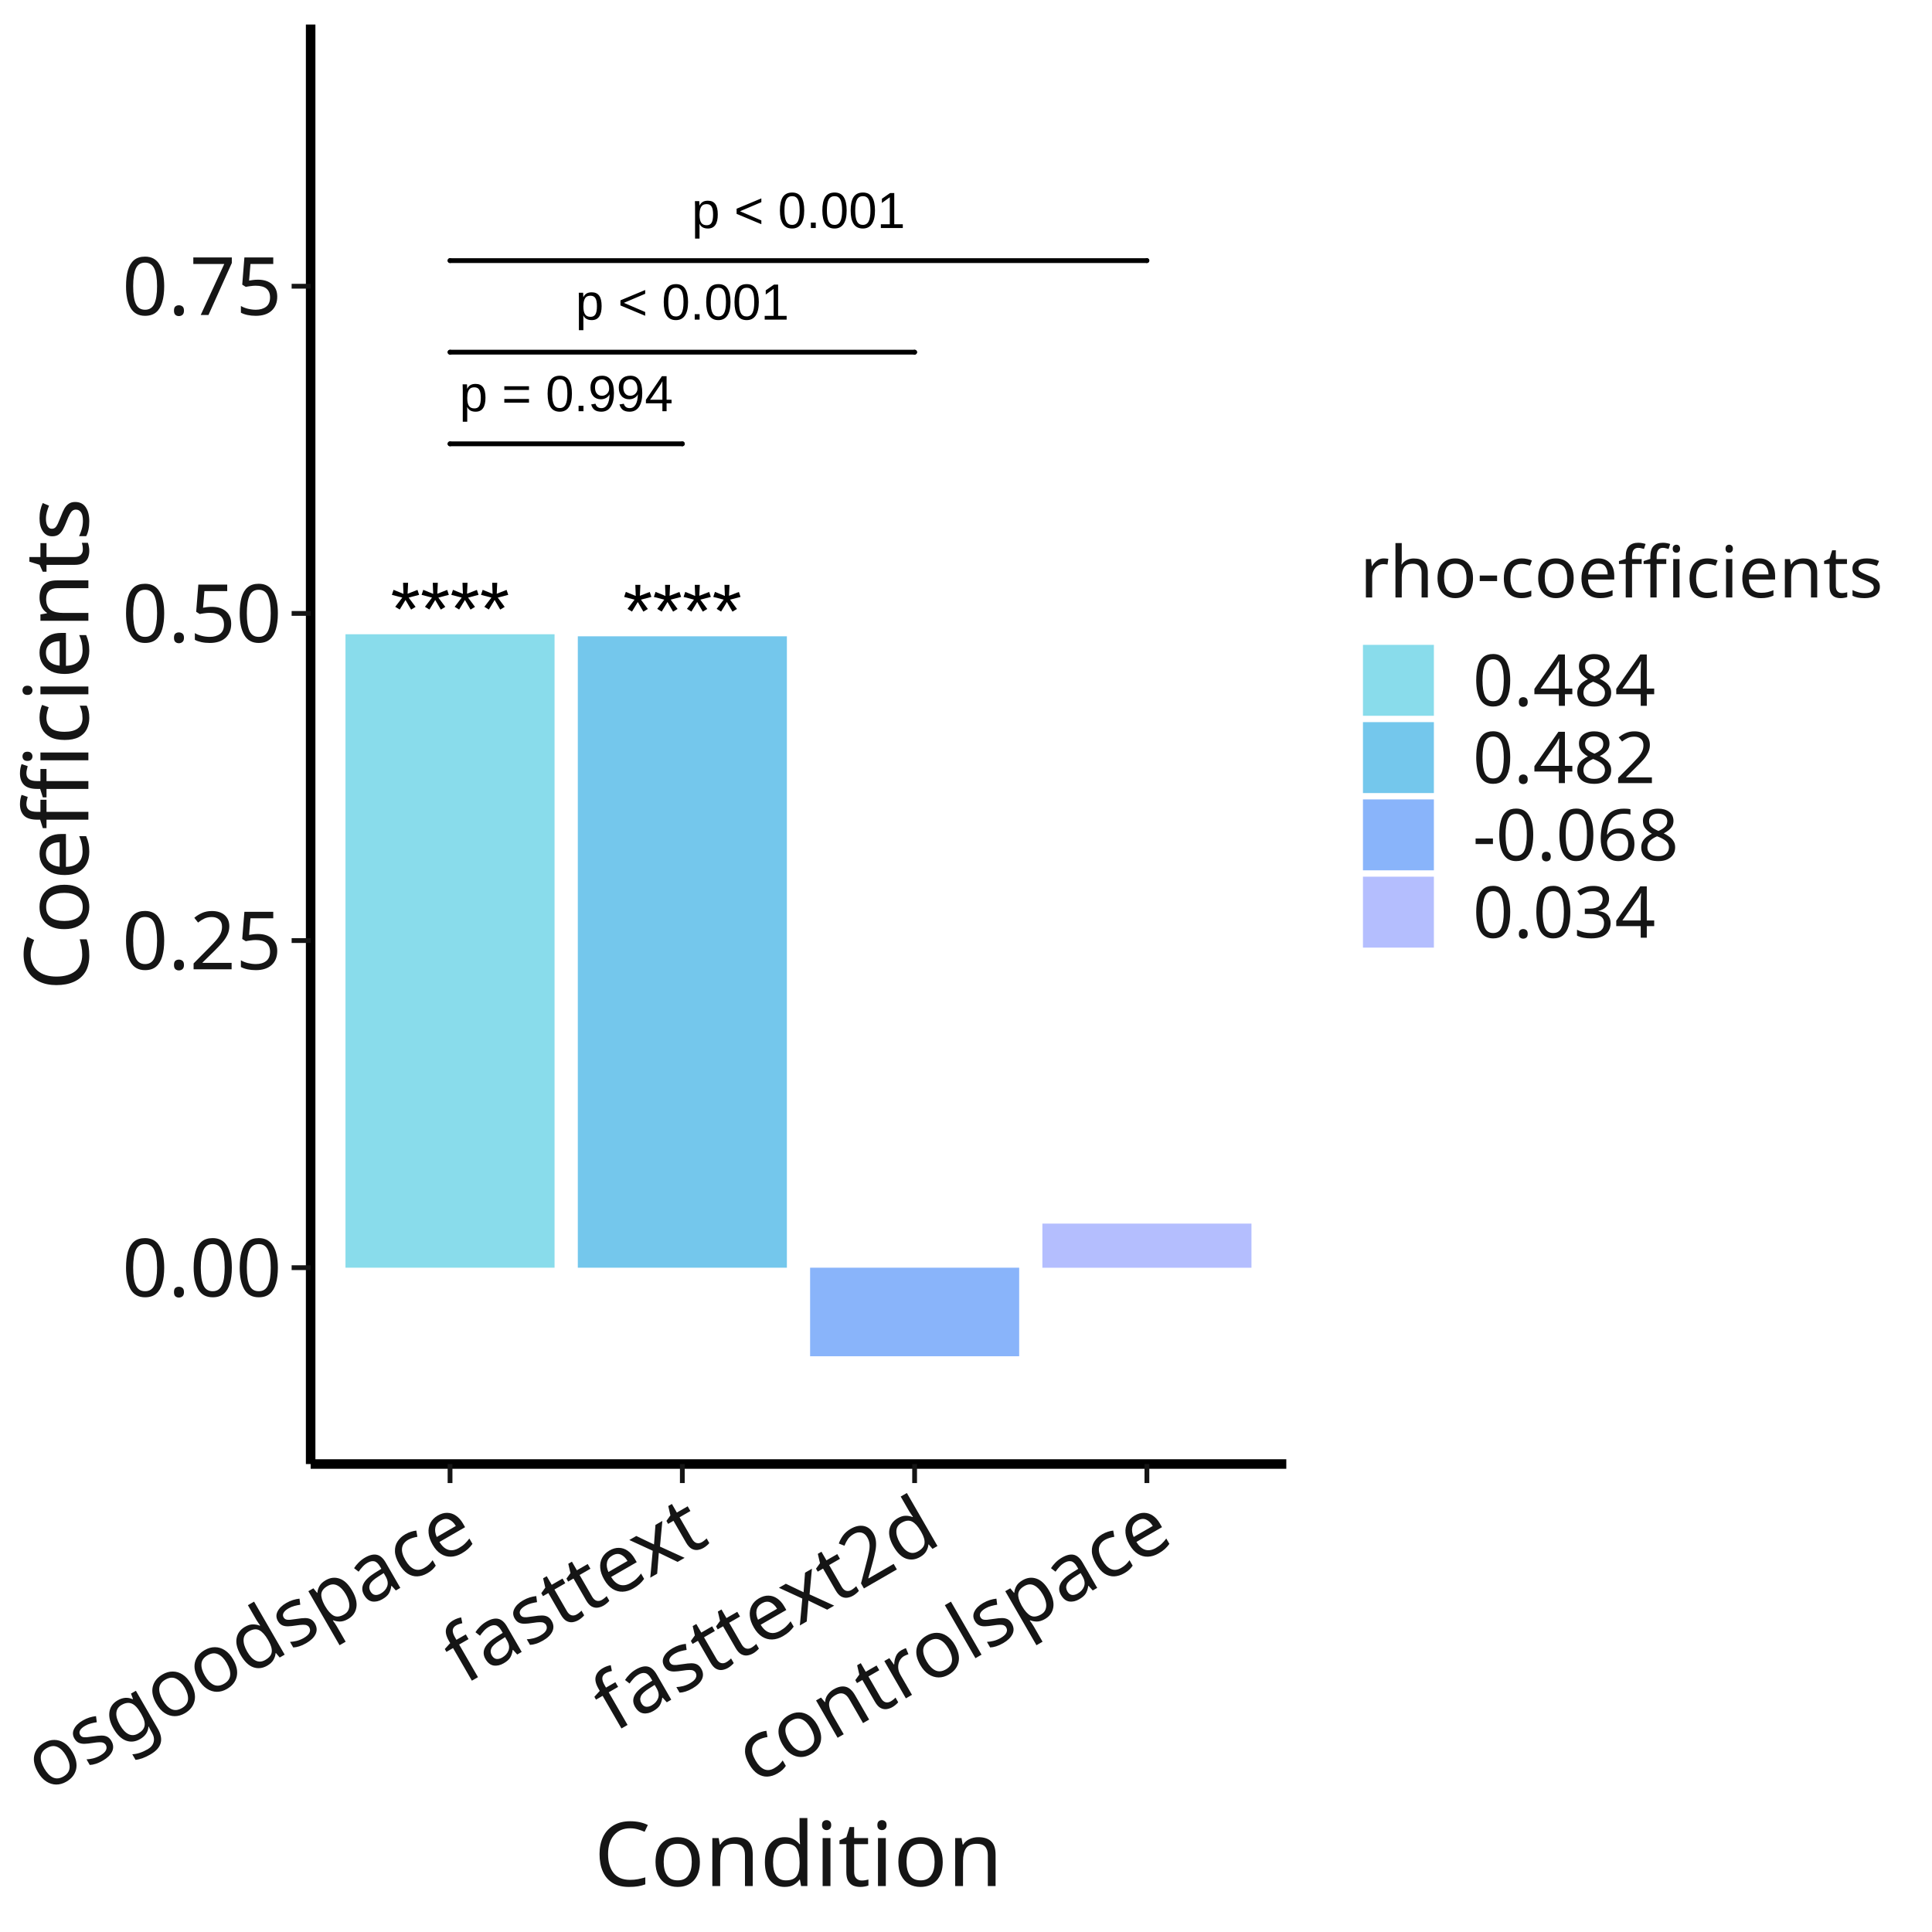
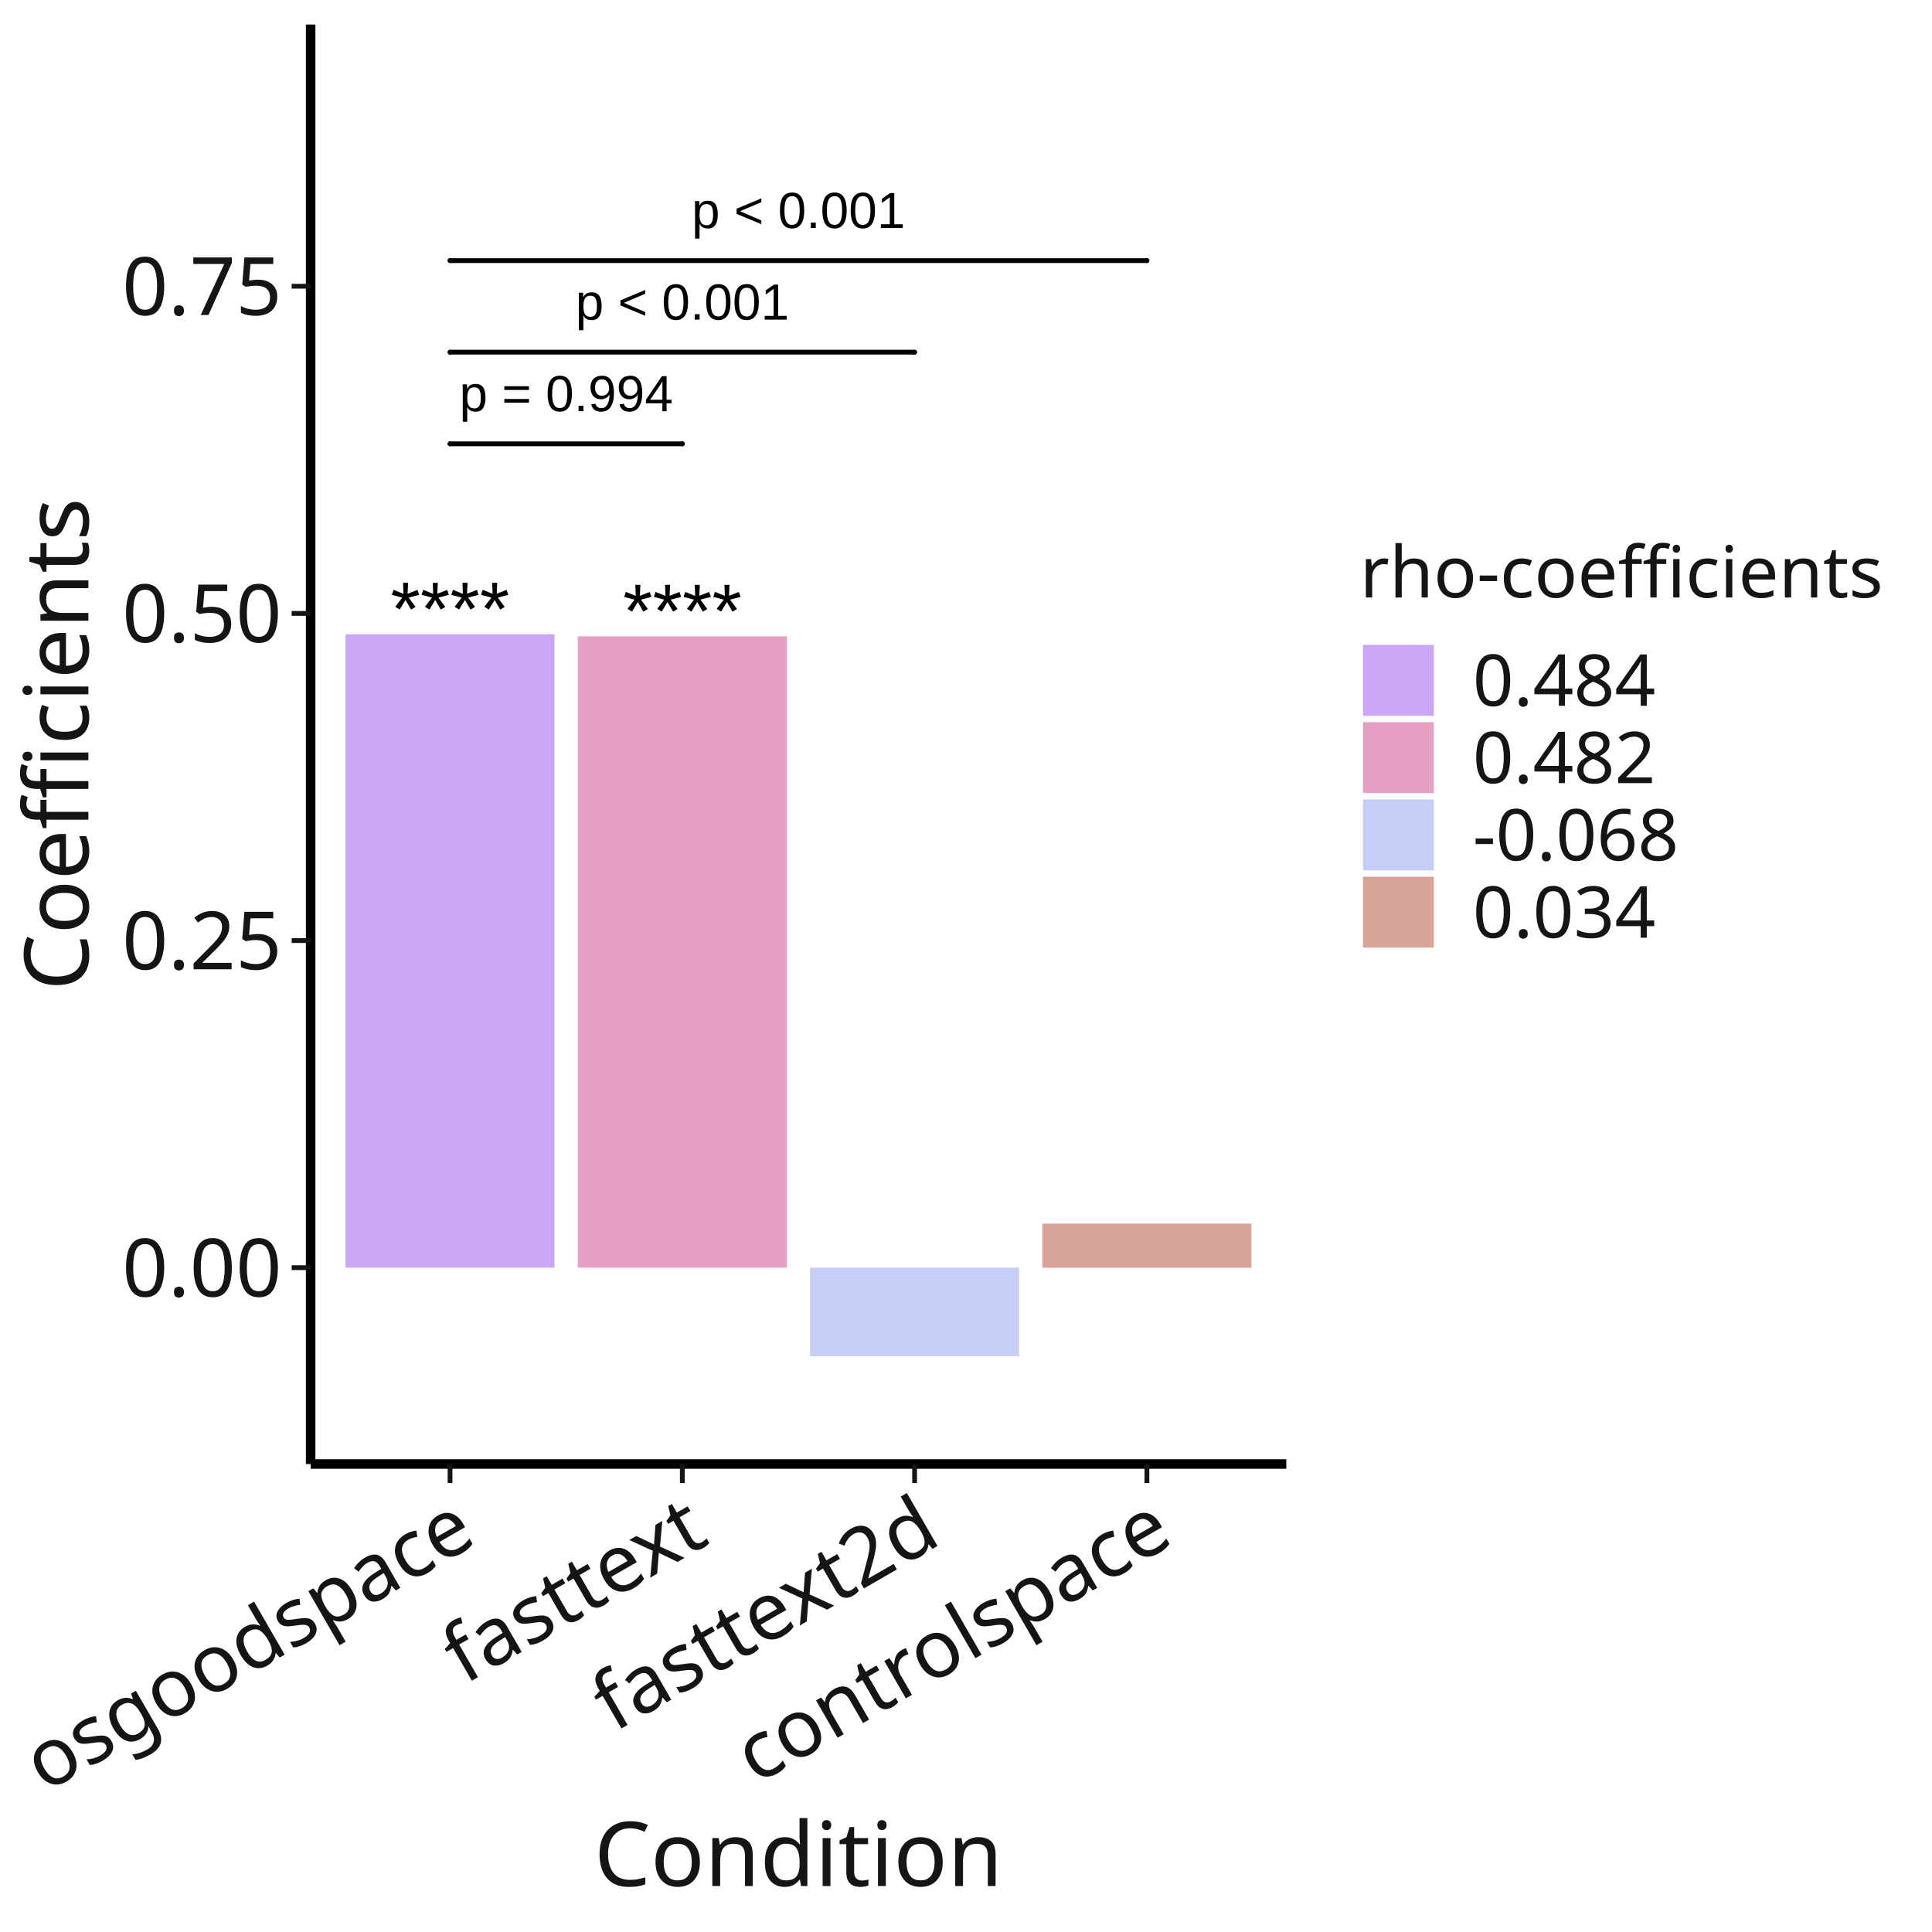
<svg xmlns="http://www.w3.org/2000/svg" class="svglite" width="432.00pt" height="432.00pt" viewBox="0 0 432.00 432.00">
  <defs>
    <style type="text/css">
    .svglite line, .svglite polyline, .svglite polygon, .svglite path, .svglite rect, .svglite circle {
      fill: none;
      stroke: #000000;
      stroke-linecap: round;
      stroke-linejoin: round;
      stroke-miterlimit: 10.00;
    }
    .svglite text {
      white-space: pre;
    }
  </style>
  </defs>
  <rect width="100%" height="100%" style="stroke: none; fill: #FFFFFF;" />
  <defs>
    <clipPath id="cpMC4wMHw0MzIuMDB8MC4wMHw0MzIuMDA=">
      <rect x="0.00" y="0.00" width="432.00" height="432.00" />
    </clipPath>
  </defs>
  <g clip-path="url(#cpMC4wMHw0MzIuMDB8MC4wMHw0MzIuMDA=)">
    <rect x="-0" y="0" width="432.00" height="432.00" style="stroke-width: 1.07; stroke: #FFFFFF; fill: #FFFFFF;" />
  </g>
  <defs>
    <clipPath id="cpNjkuNDZ8Mjg3LjYyfDUuNDh8MzI3LjM2">
      <rect x="69.46" y="5.48" width="218.16" height="321.88" />
    </clipPath>
  </defs>
  <g clip-path="url(#cpNjkuNDZ8Mjg3LjYyfDUuNDh8MzI3LjM2)">
    <rect x="69.46" y="5.48" width="218.16" height="321.88" style="stroke-width: 1.07; stroke: none; fill: #FFFFFF;" />
    <polyline points="69.46,320.04 287.62,320.04 " style="stroke-width: 0.53; stroke: #FFFFFF; stroke-linecap: butt;" />
    <polyline points="69.46,246.89 287.62,246.89 " style="stroke-width: 0.53; stroke: #FFFFFF; stroke-linecap: butt;" />
    <polyline points="69.46,173.73 287.62,173.73 " style="stroke-width: 0.53; stroke: #FFFFFF; stroke-linecap: butt;" />
    <polyline points="69.46,100.58 287.62,100.58 " style="stroke-width: 0.53; stroke: #FFFFFF; stroke-linecap: butt;" />
    <polyline points="69.46,27.43 287.62,27.43 " style="stroke-width: 0.53; stroke: #FFFFFF; stroke-linecap: butt;" />
    <polyline points="69.46,283.46 287.62,283.46 " style="stroke-width: 1.07; stroke: #FFFFFF; stroke-linecap: butt;" />
    <polyline points="69.46,210.31 287.62,210.31 " style="stroke-width: 1.07; stroke: #FFFFFF; stroke-linecap: butt;" />
    <polyline points="69.46,137.16 287.62,137.16 " style="stroke-width: 1.07; stroke: #FFFFFF; stroke-linecap: butt;" />
    <polyline points="69.46,64.00 287.62,64.00 " style="stroke-width: 1.07; stroke: #FFFFFF; stroke-linecap: butt;" />
    <polyline points="100.63,327.36 100.63,5.48 " style="stroke-width: 1.07; stroke: #FFFFFF; stroke-linecap: butt;" />
    <polyline points="152.57,327.36 152.57,5.48 " style="stroke-width: 1.07; stroke: #FFFFFF; stroke-linecap: butt;" />
    <polyline points="204.51,327.36 204.51,5.48 " style="stroke-width: 1.07; stroke: #FFFFFF; stroke-linecap: butt;" />
    <polyline points="256.45,327.36 256.45,5.48 " style="stroke-width: 1.07; stroke: #FFFFFF; stroke-linecap: butt;" />
-     <rect x="77.25" y="141.82" width="46.75" height="141.64" style="stroke-width: 1.07; stroke: none; stroke-linecap: butt; stroke-linejoin: miter; fill: #89DCEB;" />
-     <rect x="129.20" y="142.28" width="46.75" height="141.18" style="stroke-width: 1.07; stroke: none; stroke-linecap: butt; stroke-linejoin: miter; fill: #74C7EC;" />
-     <rect x="181.14" y="283.46" width="46.75" height="19.80" style="stroke-width: 1.07; stroke: none; stroke-linecap: butt; stroke-linejoin: miter; fill: #89B4FA;" />
-     <rect x="233.08" y="273.60" width="46.75" height="9.87" style="stroke-width: 1.07; stroke: none; stroke-linecap: butt; stroke-linejoin: miter; fill: #B4BEFE;" />
+     <rect x="77.25" y="141.82" width="46.75" height="141.64" style="stroke-width: 1.07; stroke: none; stroke-linecap: butt; stroke-linejoin: miter; fill: #CBA6F7;" />
+     <rect x="129.20" y="142.28" width="46.75" height="141.18" style="stroke-width: 1.07; stroke: none; stroke-linecap: butt; stroke-linejoin: miter; fill: #E6A0C4;" />
+     <rect x="181.14" y="283.46" width="46.75" height="19.80" style="stroke-width: 1.07; stroke: none; stroke-linecap: butt; stroke-linejoin: miter; fill: #C6CDF7;" />
+     <rect x="233.08" y="273.60" width="46.75" height="9.87" style="stroke-width: 1.07; stroke: none; stroke-linecap: butt; stroke-linejoin: miter; fill: #D8A499;" />
    <text x="100.63" y="142.06" text-anchor="middle" style="font-size: 17.07px; font-family: &quot;Liberation Sans&quot;;" textLength="37.61px" lengthAdjust="spacingAndGlyphs">****</text>
    <text x="152.57" y="142.52" text-anchor="middle" style="font-size: 17.07px; font-family: &quot;Liberation Sans&quot;;" textLength="37.61px" lengthAdjust="spacingAndGlyphs">****</text>
    <text x="126.60" y="91.95" text-anchor="middle" style="font-size: 11.38px; font-family: &quot;Liberation Sans&quot;;" textLength="48.51px" lengthAdjust="spacingAndGlyphs">p = 0.994</text>
    <line x1="152.57" y1="99.24" x2="152.57" y2="99.24" style="stroke-width: 1.07;" />
    <line x1="152.57" y1="99.24" x2="100.63" y2="99.24" style="stroke-width: 1.07;" />
    <line x1="100.63" y1="99.24" x2="100.63" y2="99.24" style="stroke-width: 1.07;" />
    <text x="152.57" y="71.47" text-anchor="middle" style="font-size: 11.38px; font-family: &quot;Liberation Sans&quot;;" textLength="48.51px" lengthAdjust="spacingAndGlyphs">p &lt; 0.001</text>
    <line x1="204.51" y1="78.75" x2="204.51" y2="78.75" style="stroke-width: 1.07;" />
    <line x1="204.51" y1="78.75" x2="100.63" y2="78.75" style="stroke-width: 1.07;" />
    <line x1="100.63" y1="78.75" x2="100.63" y2="78.75" style="stroke-width: 1.07;" />
    <text x="178.54" y="50.99" text-anchor="middle" style="font-size: 11.38px; font-family: &quot;Liberation Sans&quot;;" textLength="48.51px" lengthAdjust="spacingAndGlyphs">p &lt; 0.001</text>
    <line x1="256.45" y1="58.27" x2="256.45" y2="58.27" style="stroke-width: 1.07;" />
    <line x1="256.45" y1="58.27" x2="100.63" y2="58.27" style="stroke-width: 1.07;" />
    <line x1="100.63" y1="58.27" x2="100.63" y2="58.27" style="stroke-width: 1.07;" />
  </g>
  <g clip-path="url(#cpMC4wMHw0MzIuMDB8MC4wMHw0MzIuMDA=)">
    <polyline points="69.46,327.36 69.46,5.48 " style="stroke-width: 2.13; stroke-linecap: butt;" />
    <text x="63.02" y="289.89" text-anchor="end" style="font-size: 18.00px;fill: #151515; font-family: &quot;Noto Sans&quot;;" textLength="35.71px" lengthAdjust="spacingAndGlyphs">0.00</text>
    <text x="63.02" y="216.74" text-anchor="end" style="font-size: 18.00px;fill: #151515; font-family: &quot;Noto Sans&quot;;" textLength="35.71px" lengthAdjust="spacingAndGlyphs">0.25</text>
    <text x="63.02" y="143.58" text-anchor="end" style="font-size: 18.00px;fill: #151515; font-family: &quot;Noto Sans&quot;;" textLength="35.71px" lengthAdjust="spacingAndGlyphs">0.50</text>
    <text x="63.02" y="70.43" text-anchor="end" style="font-size: 18.00px;fill: #151515; font-family: &quot;Noto Sans&quot;;" textLength="35.71px" lengthAdjust="spacingAndGlyphs">0.75</text>
    <polyline points="65.21,283.46 69.46,283.46 " style="stroke-width: 1.07; stroke: #151515; stroke-linecap: butt;" />
    <polyline points="65.21,210.31 69.46,210.31 " style="stroke-width: 1.07; stroke: #151515; stroke-linecap: butt;" />
    <polyline points="65.21,137.16 69.46,137.16 " style="stroke-width: 1.07; stroke: #151515; stroke-linecap: butt;" />
    <polyline points="65.21,64.00 69.46,64.00 " style="stroke-width: 1.07; stroke: #151515; stroke-linecap: butt;" />
    <polyline points="69.46,327.36 287.62,327.36 " style="stroke-width: 2.13; stroke-linecap: butt;" />
    <polyline points="100.63,331.61 100.63,327.36 " style="stroke-width: 1.07; stroke: #151515; stroke-linecap: butt;" />
    <polyline points="152.57,331.61 152.57,327.36 " style="stroke-width: 1.07; stroke: #151515; stroke-linecap: butt;" />
    <polyline points="204.51,331.61 204.51,327.36 " style="stroke-width: 1.07; stroke: #151515; stroke-linecap: butt;" />
    <polyline points="256.45,331.61 256.45,327.36 " style="stroke-width: 1.07; stroke: #151515; stroke-linecap: butt;" />
    <text transform="translate(107.05,344.93) rotate(-30)" text-anchor="end" style="font-size: 18.00px;fill: #151515; font-family: &quot;Noto Sans&quot;;" textLength="112.05px" lengthAdjust="spacingAndGlyphs">osgoodspace</text>
    <text transform="translate(158.99,344.93) rotate(-30)" text-anchor="end" style="font-size: 18.00px;fill: #151515; font-family: &quot;Noto Sans&quot;;" textLength="64.10px" lengthAdjust="spacingAndGlyphs">fasttext</text>
    <text transform="translate(210.94,344.93) rotate(-30)" text-anchor="end" style="font-size: 18.00px;fill: #151515; font-family: &quot;Noto Sans&quot;;" textLength="85.47px" lengthAdjust="spacingAndGlyphs">fasttext2d</text>
    <text transform="translate(262.88,344.93) rotate(-30)" text-anchor="end" style="font-size: 18.00px;fill: #151515; font-family: &quot;Noto Sans&quot;;" textLength="108.73px" lengthAdjust="spacingAndGlyphs">controlspace</text>
    <text x="178.54" y="421.72" text-anchor="middle" style="font-size: 20.00px;fill: #151515; font-family: &quot;Noto Sans&quot;;" textLength="91.42px" lengthAdjust="spacingAndGlyphs">Condition</text>
    <text transform="translate(19.76,166.42) rotate(-90)" text-anchor="middle" style="font-size: 20.00px;fill: #151515; font-family: &quot;Noto Sans&quot;;" textLength="110.17px" lengthAdjust="spacingAndGlyphs">Coefficients</text>
    <text x="304.06" y="133.59" style="font-size: 16.00px;fill: #151515; font-family: &quot;Noto Sans&quot;;" textLength="116.99px" lengthAdjust="spacingAndGlyphs">rho-coefficients</text>
-     <rect x="304.76" y="144.19" width="15.86" height="15.86" style="stroke-width: 1.07; stroke: none; stroke-linecap: butt; stroke-linejoin: miter; fill: #89DCEB;" />
-     <rect x="304.76" y="161.47" width="15.86" height="15.86" style="stroke-width: 1.07; stroke: none; stroke-linecap: butt; stroke-linejoin: miter; fill: #74C7EC;" />
-     <rect x="304.76" y="178.75" width="15.86" height="15.86" style="stroke-width: 1.07; stroke: none; stroke-linecap: butt; stroke-linejoin: miter; fill: #89B4FA;" />
-     <rect x="304.76" y="196.03" width="15.86" height="15.86" style="stroke-width: 1.07; stroke: none; stroke-linecap: butt; stroke-linejoin: miter; fill: #B4BEFE;" />
+     <rect x="304.76" y="144.19" width="15.86" height="15.86" style="stroke-width: 1.07; stroke: none; stroke-linecap: butt; stroke-linejoin: miter; fill: #CBA6F7;" />
+     <rect x="304.76" y="161.47" width="15.86" height="15.86" style="stroke-width: 1.07; stroke: none; stroke-linecap: butt; stroke-linejoin: miter; fill: #E6A0C4;" />
+     <rect x="304.76" y="178.75" width="15.86" height="15.86" style="stroke-width: 1.07; stroke: none; stroke-linecap: butt; stroke-linejoin: miter; fill: #C6CDF7;" />
+     <rect x="304.76" y="196.03" width="15.86" height="15.86" style="stroke-width: 1.07; stroke: none; stroke-linecap: butt; stroke-linejoin: miter; fill: #D8A499;" />
    <text x="329.31" y="157.83" style="font-size: 16.00px;fill: #151515; font-family: &quot;Noto Sans&quot;;" textLength="40.90px" lengthAdjust="spacingAndGlyphs">0.484</text>
    <text x="329.31" y="175.11" style="font-size: 16.00px;fill: #151515; font-family: &quot;Noto Sans&quot;;" textLength="40.90px" lengthAdjust="spacingAndGlyphs">0.482</text>
    <text x="329.31" y="192.39" style="font-size: 16.00px;fill: #151515; font-family: &quot;Noto Sans&quot;;" textLength="46.05px" lengthAdjust="spacingAndGlyphs">-0.068</text>
    <text x="329.31" y="209.67" style="font-size: 16.00px;fill: #151515; font-family: &quot;Noto Sans&quot;;" textLength="40.90px" lengthAdjust="spacingAndGlyphs">0.034</text>
  </g>
</svg>
